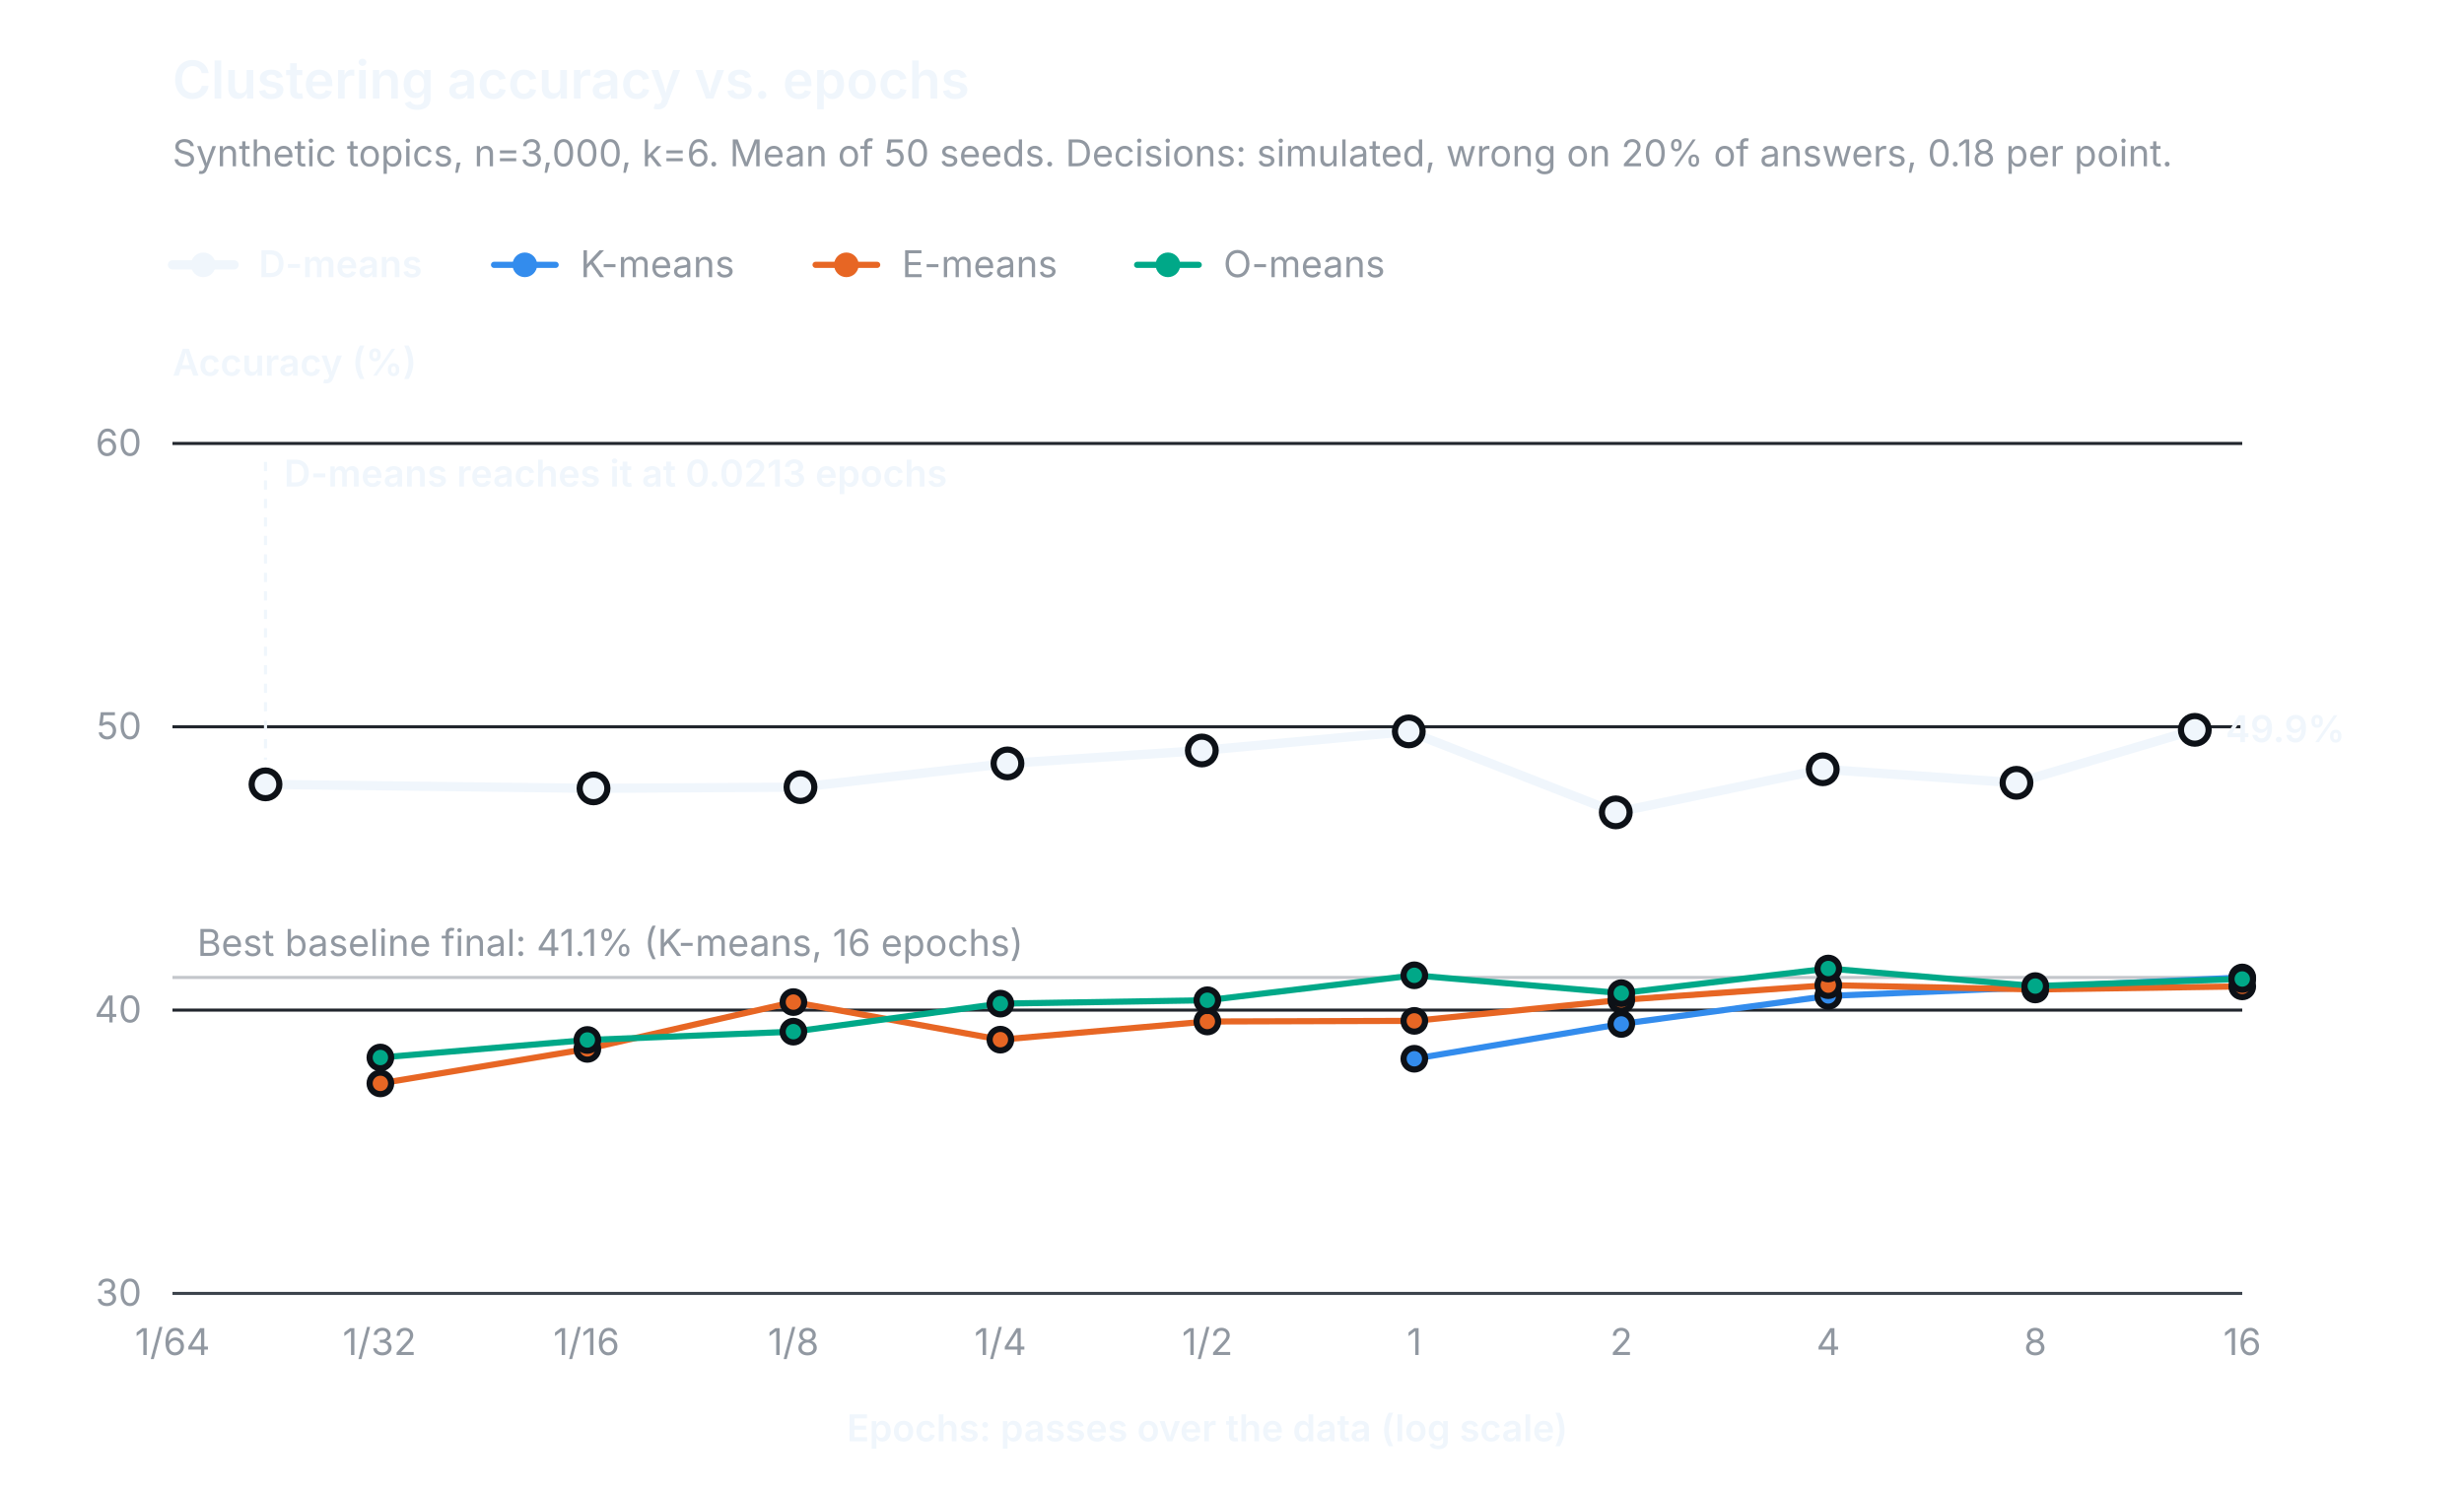
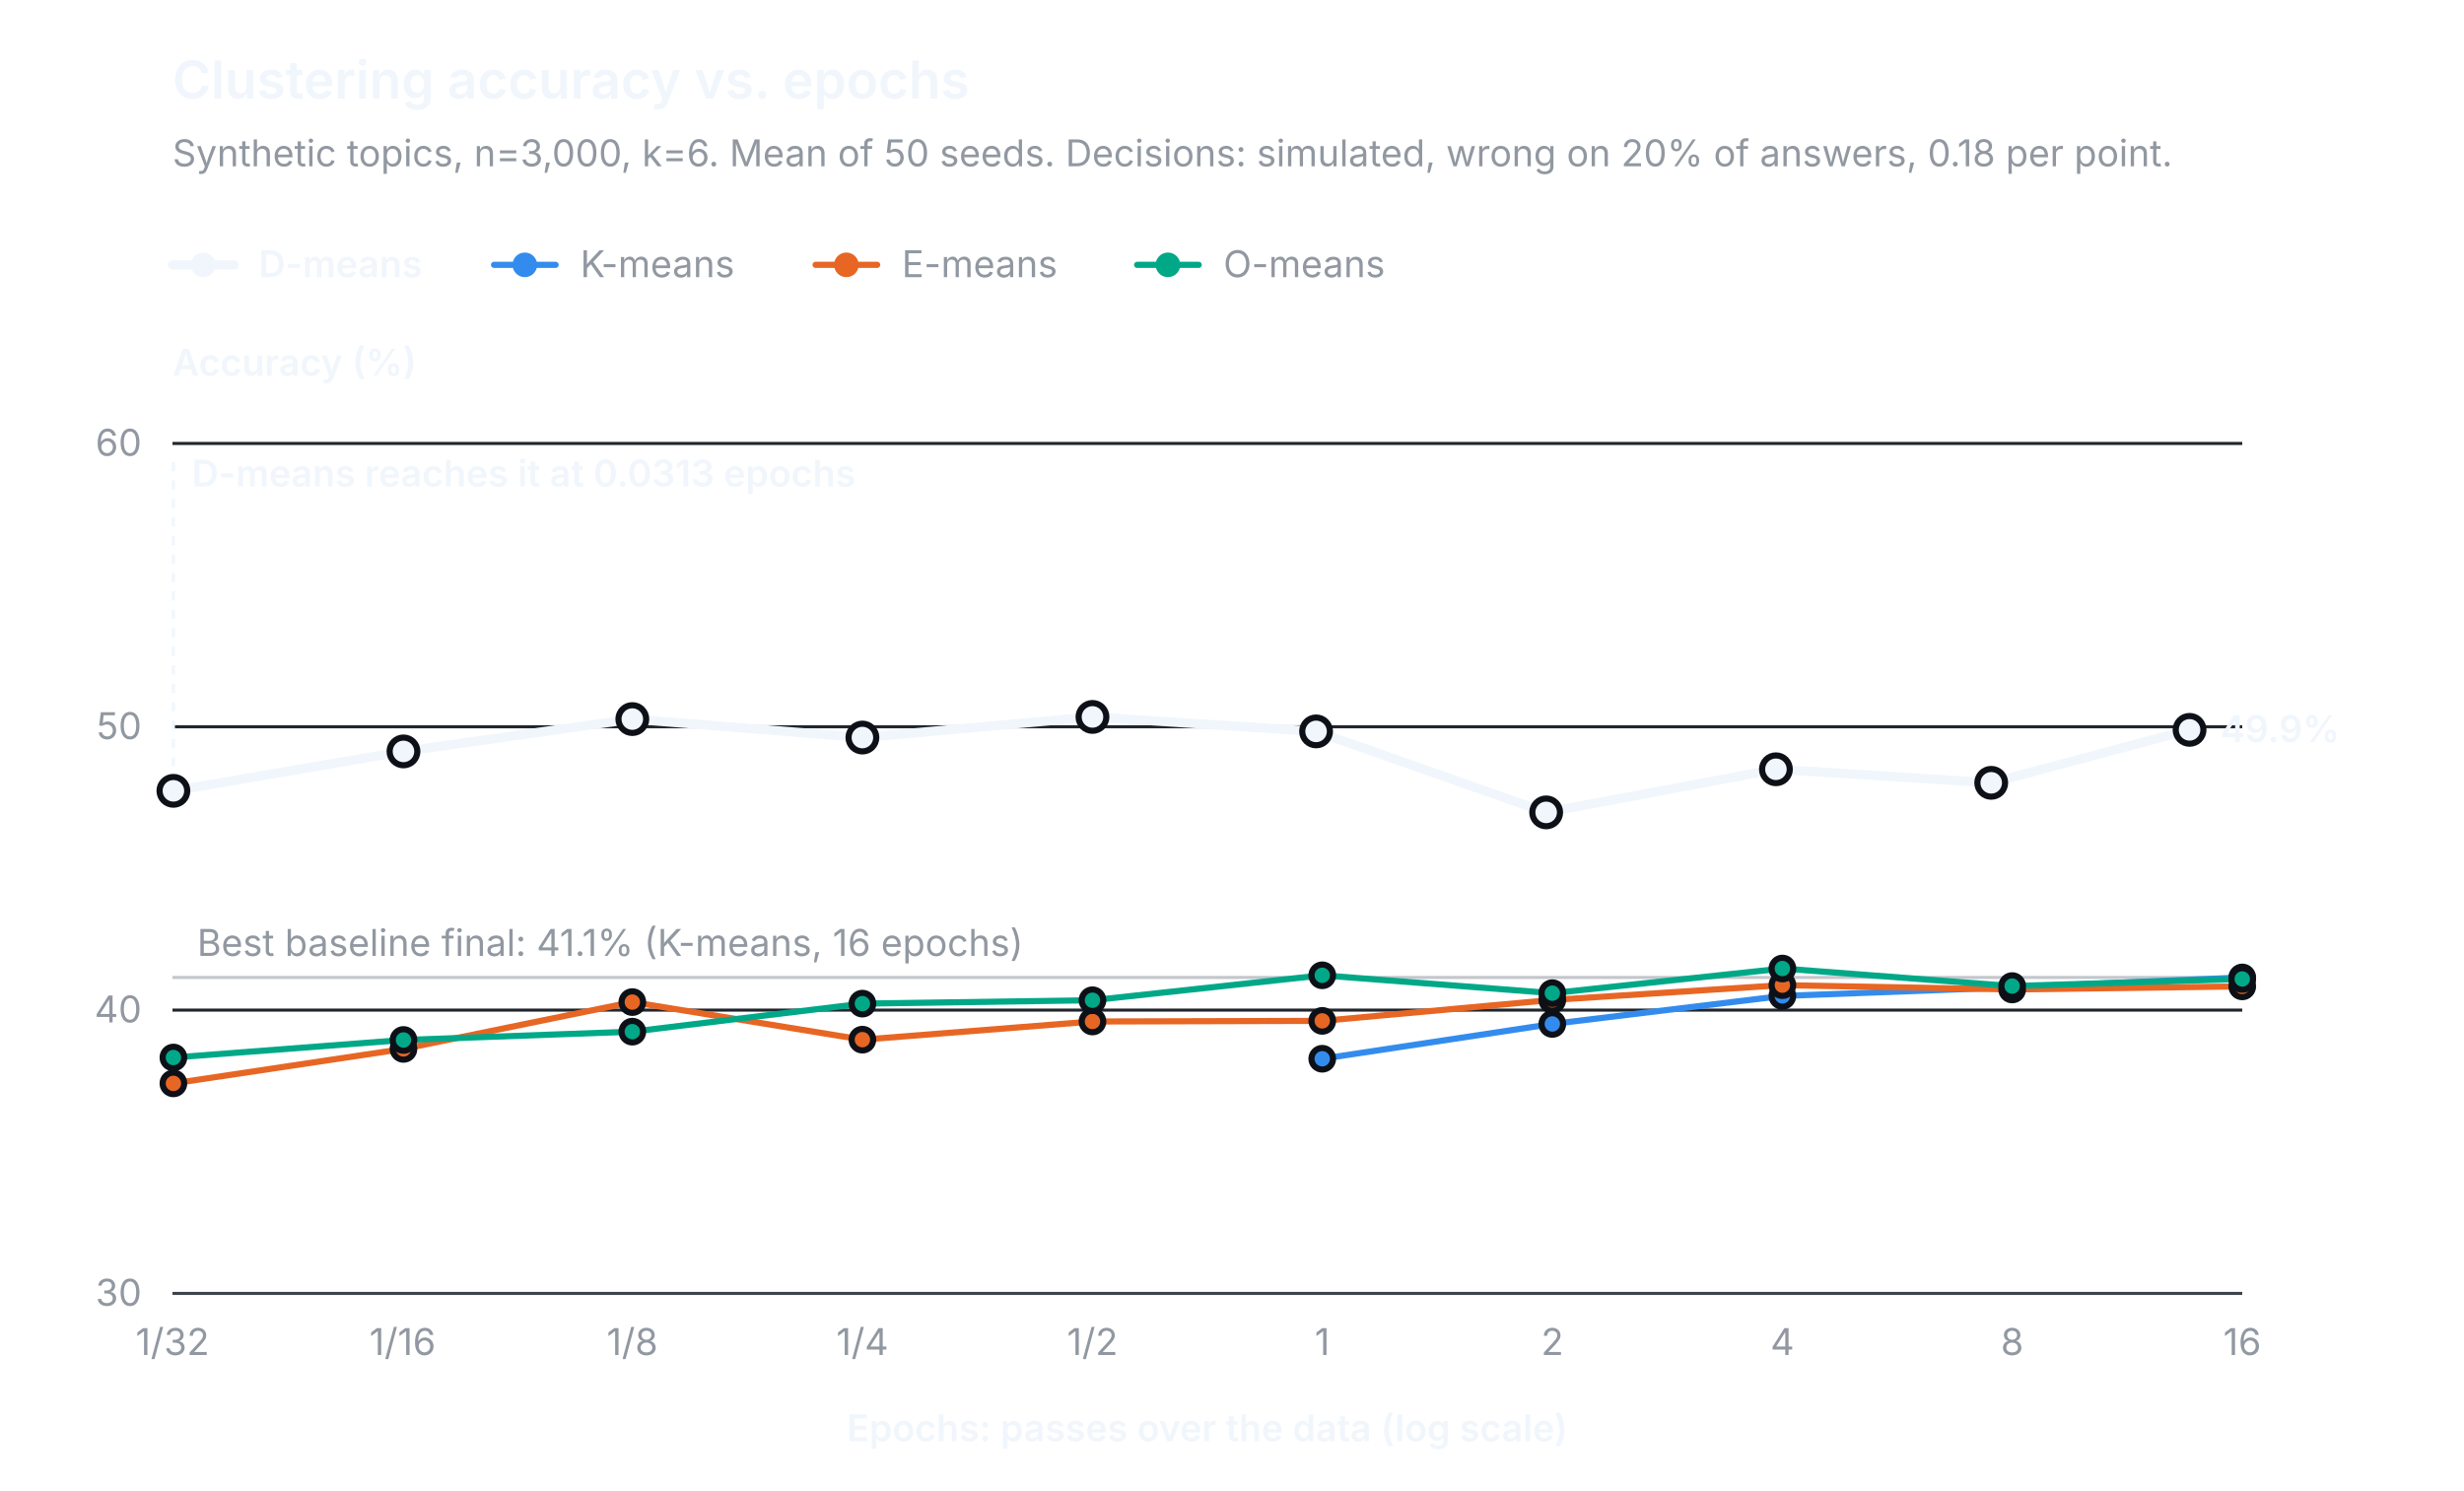
<svg xmlns="http://www.w3.org/2000/svg" viewBox="0 0 800 484" width="800" height="484" role="img" aria-labelledby="t d">
  <style>text{font-family:-apple-system,BlinkMacSystemFont,'Segoe UI',system-ui,sans-serif;fill:#9198a1;font-size:12px}.h{fill:#f0f6fc;font-size:17px;font-weight:600}.n{font-variant-numeric:tabular-nums}.k{fill:#f0f6fc;font-weight:600}</style>
  <text class="h" x="56" y="32">Clustering accuracy vs. epochs</text>
  <text x="56" y="54">Synthetic topics, n=3,000, k=6. Mean of 50 seeds. Decisions: simulated, wrong on 20% of answers, 0.18 per point.</text>
  <g data-legend="d-means">
    <line x1="56" y1="86" x2="76" y2="86" stroke="#f0f6fc" stroke-width="3" stroke-linecap="round" />
    <circle cx="66" cy="86" r="4" fill="#f0f6fc" />
    <text x="84" y="90" class="k">D-means</text>
  </g>
  <g data-legend="k-means">
    <line x1="160.4" y1="86" x2="180.4" y2="86" stroke="#338ced" stroke-width="2" stroke-linecap="round" />
    <circle cx="170.4" cy="86" r="4" fill="#338ced" />
    <text x="188.4" y="90">K-means</text>
  </g>
  <g data-legend="e-means">
    <line x1="264.8" y1="86" x2="284.8" y2="86" stroke="#e76624" stroke-width="2" stroke-linecap="round" />
    <circle cx="274.8" cy="86" r="4" fill="#e76624" />
    <text x="292.8" y="90">E-means</text>
  </g>
  <g data-legend="o-means">
    <line x1="369.2" y1="86" x2="389.2" y2="86" stroke="#00a888" stroke-width="2" stroke-linecap="round" />
    <circle cx="379.2" cy="86" r="4" fill="#00a888" />
    <text x="397.2" y="90">O-means</text>
  </g>
  <text x="56" y="122" class="k">Accuracy (%)</text>
  <line x1="56" y1="420.0" x2="728" y2="420.0" stroke="#3d444d" stroke-width="1" />
  <text x="46" y="424.0" text-anchor="end" class="n">30</text>
  <line x1="56" y1="328.0" x2="728" y2="328.0" stroke="#21262d" stroke-width="1" />
  <text x="46" y="332.0" text-anchor="end" class="n">40</text>
  <line x1="56" y1="236.0" x2="728" y2="236.0" stroke="#21262d" stroke-width="1" />
  <text x="46" y="240.0" text-anchor="end" class="n">50</text>
  <line x1="56" y1="144.0" x2="728" y2="144.0" stroke="#21262d" stroke-width="1" />
  <text x="46" y="148.0" text-anchor="end" class="n">60</text>
-   <text x="56.0" y="440" text-anchor="middle" class="n">1/64</text>
-   <text x="123.2" y="440" text-anchor="middle" class="n">1/32</text>
-   <text x="190.4" y="440" text-anchor="middle" class="n">1/16</text>
-   <text x="257.6" y="440" text-anchor="middle" class="n">1/8</text>
-   <text x="324.8" y="440" text-anchor="middle" class="n">1/4</text>
-   <text x="392.0" y="440" text-anchor="middle" class="n">1/2</text>
-   <text x="459.2" y="440" text-anchor="middle" class="n">1</text>
-   <text x="526.4" y="440" text-anchor="middle" class="n">2</text>
-   <text x="593.6" y="440" text-anchor="middle" class="n">4</text>
-   <text x="660.8" y="440" text-anchor="middle" class="n">8</text>
+   <text x="56.0" y="440" text-anchor="middle" class="n">1/32</text>
+   <text x="130.7" y="440" text-anchor="middle" class="n">1/16</text>
+   <text x="205.3" y="440" text-anchor="middle" class="n">1/8</text>
+   <text x="280.0" y="440" text-anchor="middle" class="n">1/4</text>
+   <text x="354.7" y="440" text-anchor="middle" class="n">1/2</text>
+   <text x="429.3" y="440" text-anchor="middle" class="n">1</text>
+   <text x="504.0" y="440" text-anchor="middle" class="n">2</text>
+   <text x="578.7" y="440" text-anchor="middle" class="n">4</text>
+   <text x="653.3" y="440" text-anchor="middle" class="n">8</text>
  <text x="728.0" y="440" text-anchor="middle" class="n">16</text>
  <text x="392.0" y="468" text-anchor="middle" class="k">Epochs: passes over the data (log scale)</text>
  <line x1="56" y1="317.4" x2="728" y2="317.4" stroke="#9198a1" stroke-width="1" stroke-opacity="0.55" />
  <text x="64" y="310.4">Best baseline final: 41.1% (K-means, 16 epochs)</text>
  <g data-method="k-means">
-     <path d="M459.2,343.8 L526.4,332.5 L593.6,323.4 L660.8,320.6 L728.0,317.4" fill="none" stroke="#338ced" stroke-width="2" stroke-linejoin="round" stroke-linecap="round" />
-     <circle cx="459.2" cy="343.8" r="3.5" fill="#338ced" stroke="#0d1117" stroke-width="2" />
-     <circle cx="526.4" cy="332.5" r="3.5" fill="#338ced" stroke="#0d1117" stroke-width="2" />
-     <circle cx="593.6" cy="323.4" r="3.5" fill="#338ced" stroke="#0d1117" stroke-width="2" />
-     <circle cx="660.8" cy="320.6" r="3.5" fill="#338ced" stroke="#0d1117" stroke-width="2" />
+     <path d="M429.3,343.8 L504.0,332.5 L578.7,323.4 L653.3,320.6 L728.0,317.4" fill="none" stroke="#338ced" stroke-width="2" stroke-linejoin="round" stroke-linecap="round" />
+     <circle cx="429.3" cy="343.8" r="3.5" fill="#338ced" stroke="#0d1117" stroke-width="2" />
+     <circle cx="504.0" cy="332.5" r="3.5" fill="#338ced" stroke="#0d1117" stroke-width="2" />
+     <circle cx="578.7" cy="323.4" r="3.5" fill="#338ced" stroke="#0d1117" stroke-width="2" />
+     <circle cx="653.3" cy="320.6" r="3.5" fill="#338ced" stroke="#0d1117" stroke-width="2" />
    <circle cx="728.0" cy="317.4" r="3.5" fill="#338ced" stroke="#0d1117" stroke-width="2" />
  </g>
  <g data-method="e-means">
-     <path d="M123.5,351.8 L190.7,340.6 L257.6,325.4 L324.8,337.6 L392.0,331.7 L459.2,331.5 L526.4,324.7 L593.6,319.9 L660.8,321.3 L728.0,320.3" fill="none" stroke="#e76624" stroke-width="2" stroke-linejoin="round" stroke-linecap="round" />
-     <circle cx="123.5" cy="351.8" r="3.5" fill="#e76624" stroke="#0d1117" stroke-width="2" />
-     <circle cx="190.7" cy="340.6" r="3.5" fill="#e76624" stroke="#0d1117" stroke-width="2" />
-     <circle cx="257.6" cy="325.4" r="3.5" fill="#e76624" stroke="#0d1117" stroke-width="2" />
-     <circle cx="324.8" cy="337.6" r="3.5" fill="#e76624" stroke="#0d1117" stroke-width="2" />
-     <circle cx="392.0" cy="331.7" r="3.5" fill="#e76624" stroke="#0d1117" stroke-width="2" />
-     <circle cx="459.2" cy="331.5" r="3.5" fill="#e76624" stroke="#0d1117" stroke-width="2" />
-     <circle cx="526.4" cy="324.7" r="3.5" fill="#e76624" stroke="#0d1117" stroke-width="2" />
-     <circle cx="593.6" cy="319.9" r="3.5" fill="#e76624" stroke="#0d1117" stroke-width="2" />
-     <circle cx="660.8" cy="321.3" r="3.5" fill="#e76624" stroke="#0d1117" stroke-width="2" />
+     <path d="M56.3,351.8 L131.0,340.6 L205.3,325.4 L280.0,337.6 L354.7,331.7 L429.3,331.5 L504.0,324.7 L578.7,319.9 L653.3,321.3 L728.0,320.3" fill="none" stroke="#e76624" stroke-width="2" stroke-linejoin="round" stroke-linecap="round" />
+     <circle cx="56.3" cy="351.8" r="3.5" fill="#e76624" stroke="#0d1117" stroke-width="2" />
+     <circle cx="131.0" cy="340.6" r="3.5" fill="#e76624" stroke="#0d1117" stroke-width="2" />
+     <circle cx="205.3" cy="325.4" r="3.5" fill="#e76624" stroke="#0d1117" stroke-width="2" />
+     <circle cx="280.0" cy="337.6" r="3.5" fill="#e76624" stroke="#0d1117" stroke-width="2" />
+     <circle cx="354.7" cy="331.7" r="3.5" fill="#e76624" stroke="#0d1117" stroke-width="2" />
+     <circle cx="429.3" cy="331.5" r="3.5" fill="#e76624" stroke="#0d1117" stroke-width="2" />
+     <circle cx="504.0" cy="324.7" r="3.5" fill="#e76624" stroke="#0d1117" stroke-width="2" />
+     <circle cx="578.7" cy="319.9" r="3.5" fill="#e76624" stroke="#0d1117" stroke-width="2" />
+     <circle cx="653.3" cy="321.3" r="3.5" fill="#e76624" stroke="#0d1117" stroke-width="2" />
    <circle cx="728.0" cy="320.3" r="3.5" fill="#e76624" stroke="#0d1117" stroke-width="2" />
  </g>
  <g data-method="o-means">
-     <path d="M123.5,343.4 L190.7,337.7 L257.6,335.0 L324.8,325.9 L392.0,324.8 L459.2,316.7 L526.4,322.5 L593.6,314.5 L660.8,320.2 L728.0,317.9" fill="none" stroke="#00a888" stroke-width="2" stroke-linejoin="round" stroke-linecap="round" />
-     <circle cx="123.5" cy="343.4" r="3.5" fill="#00a888" stroke="#0d1117" stroke-width="2" />
-     <circle cx="190.7" cy="337.7" r="3.5" fill="#00a888" stroke="#0d1117" stroke-width="2" />
-     <circle cx="257.6" cy="335.0" r="3.5" fill="#00a888" stroke="#0d1117" stroke-width="2" />
-     <circle cx="324.8" cy="325.9" r="3.5" fill="#00a888" stroke="#0d1117" stroke-width="2" />
-     <circle cx="392.0" cy="324.8" r="3.5" fill="#00a888" stroke="#0d1117" stroke-width="2" />
-     <circle cx="459.2" cy="316.7" r="3.5" fill="#00a888" stroke="#0d1117" stroke-width="2" />
-     <circle cx="526.4" cy="322.5" r="3.5" fill="#00a888" stroke="#0d1117" stroke-width="2" />
-     <circle cx="593.6" cy="314.5" r="3.5" fill="#00a888" stroke="#0d1117" stroke-width="2" />
-     <circle cx="660.8" cy="320.2" r="3.5" fill="#00a888" stroke="#0d1117" stroke-width="2" />
+     <path d="M56.3,343.4 L131.0,337.7 L205.3,335.0 L280.0,325.9 L354.7,324.8 L429.3,316.7 L504.0,322.5 L578.7,314.5 L653.3,320.2 L728.0,317.9" fill="none" stroke="#00a888" stroke-width="2" stroke-linejoin="round" stroke-linecap="round" />
+     <circle cx="56.3" cy="343.4" r="3.5" fill="#00a888" stroke="#0d1117" stroke-width="2" />
+     <circle cx="131.0" cy="337.7" r="3.5" fill="#00a888" stroke="#0d1117" stroke-width="2" />
+     <circle cx="205.3" cy="335.0" r="3.5" fill="#00a888" stroke="#0d1117" stroke-width="2" />
+     <circle cx="280.0" cy="325.9" r="3.5" fill="#00a888" stroke="#0d1117" stroke-width="2" />
+     <circle cx="354.7" cy="324.8" r="3.5" fill="#00a888" stroke="#0d1117" stroke-width="2" />
+     <circle cx="429.3" cy="316.7" r="3.5" fill="#00a888" stroke="#0d1117" stroke-width="2" />
+     <circle cx="504.0" cy="322.5" r="3.5" fill="#00a888" stroke="#0d1117" stroke-width="2" />
+     <circle cx="578.7" cy="314.5" r="3.5" fill="#00a888" stroke="#0d1117" stroke-width="2" />
+     <circle cx="653.3" cy="320.2" r="3.5" fill="#00a888" stroke="#0d1117" stroke-width="2" />
    <circle cx="728.0" cy="317.9" r="3.5" fill="#00a888" stroke="#0d1117" stroke-width="2" />
  </g>
  <g data-method="d-means">
-     <path d="M86.2,254.7 L192.7,256.0 L259.9,255.6 L327.1,247.9 L390.2,243.7 L457.4,237.5 L524.6,263.8 L591.8,249.8 L654.7,254.2 L712.6,237.0" fill="none" stroke="#f0f6fc" stroke-width="3" stroke-linejoin="round" stroke-linecap="round" />
-     <circle cx="86.2" cy="254.7" r="4.5" fill="#f0f6fc" stroke="#0d1117" stroke-width="2" />
-     <circle cx="192.7" cy="256.0" r="4.5" fill="#f0f6fc" stroke="#0d1117" stroke-width="2" />
-     <circle cx="259.9" cy="255.6" r="4.5" fill="#f0f6fc" stroke="#0d1117" stroke-width="2" />
-     <circle cx="327.1" cy="247.9" r="4.5" fill="#f0f6fc" stroke="#0d1117" stroke-width="2" />
-     <circle cx="390.2" cy="243.7" r="4.5" fill="#f0f6fc" stroke="#0d1117" stroke-width="2" />
-     <circle cx="457.4" cy="237.5" r="4.5" fill="#f0f6fc" stroke="#0d1117" stroke-width="2" />
-     <circle cx="524.6" cy="263.8" r="4.5" fill="#f0f6fc" stroke="#0d1117" stroke-width="2" />
-     <circle cx="591.8" cy="249.8" r="4.5" fill="#f0f6fc" stroke="#0d1117" stroke-width="2" />
-     <circle cx="654.7" cy="254.2" r="4.5" fill="#f0f6fc" stroke="#0d1117" stroke-width="2" />
-     <circle cx="712.6" cy="237.0" r="4.5" fill="#f0f6fc" stroke="#0d1117" stroke-width="2" />
+     <path d="M56.3,256.8 L131.0,244.0 L205.3,233.5 L280.0,239.5 L354.7,232.8 L427.3,237.5 L502.0,263.8 L576.6,249.8 L646.5,254.2 L710.9,237.0" fill="none" stroke="#f0f6fc" stroke-width="3" stroke-linejoin="round" stroke-linecap="round" />
+     <circle cx="56.3" cy="256.8" r="4.5" fill="#f0f6fc" stroke="#0d1117" stroke-width="2" />
+     <circle cx="131.0" cy="244.0" r="4.5" fill="#f0f6fc" stroke="#0d1117" stroke-width="2" />
+     <circle cx="205.3" cy="233.5" r="4.5" fill="#f0f6fc" stroke="#0d1117" stroke-width="2" />
+     <circle cx="280.0" cy="239.5" r="4.5" fill="#f0f6fc" stroke="#0d1117" stroke-width="2" />
+     <circle cx="354.7" cy="232.8" r="4.5" fill="#f0f6fc" stroke="#0d1117" stroke-width="2" />
+     <circle cx="427.3" cy="237.5" r="4.5" fill="#f0f6fc" stroke="#0d1117" stroke-width="2" />
+     <circle cx="502.0" cy="263.8" r="4.5" fill="#f0f6fc" stroke="#0d1117" stroke-width="2" />
+     <circle cx="576.6" cy="249.8" r="4.5" fill="#f0f6fc" stroke="#0d1117" stroke-width="2" />
+     <circle cx="646.5" cy="254.2" r="4.5" fill="#f0f6fc" stroke="#0d1117" stroke-width="2" />
+     <circle cx="710.9" cy="237.0" r="4.5" fill="#f0f6fc" stroke="#0d1117" stroke-width="2" />
  </g>
-   <line x1="86.2" y1="150" x2="86.2" y2="246.7" stroke="#f0f6fc" stroke-width="1" stroke-dasharray="3 3" />
-   <text x="92.2" y="158" class="k">D-means reaches it at 0.0213 epochs</text>
-   <text x="722.6" y="241.0" class="k n">49.9%</text>
+   <line x1="56.3" y1="150" x2="56.3" y2="248.8" stroke="#f0f6fc" stroke-width="1" stroke-dasharray="3 3" />
+   <text x="62.3" y="158" class="k">D-means reaches it at 0.0313 epochs</text>
+   <text x="720.9" y="241.0" class="k n">49.9%</text>
</svg>
